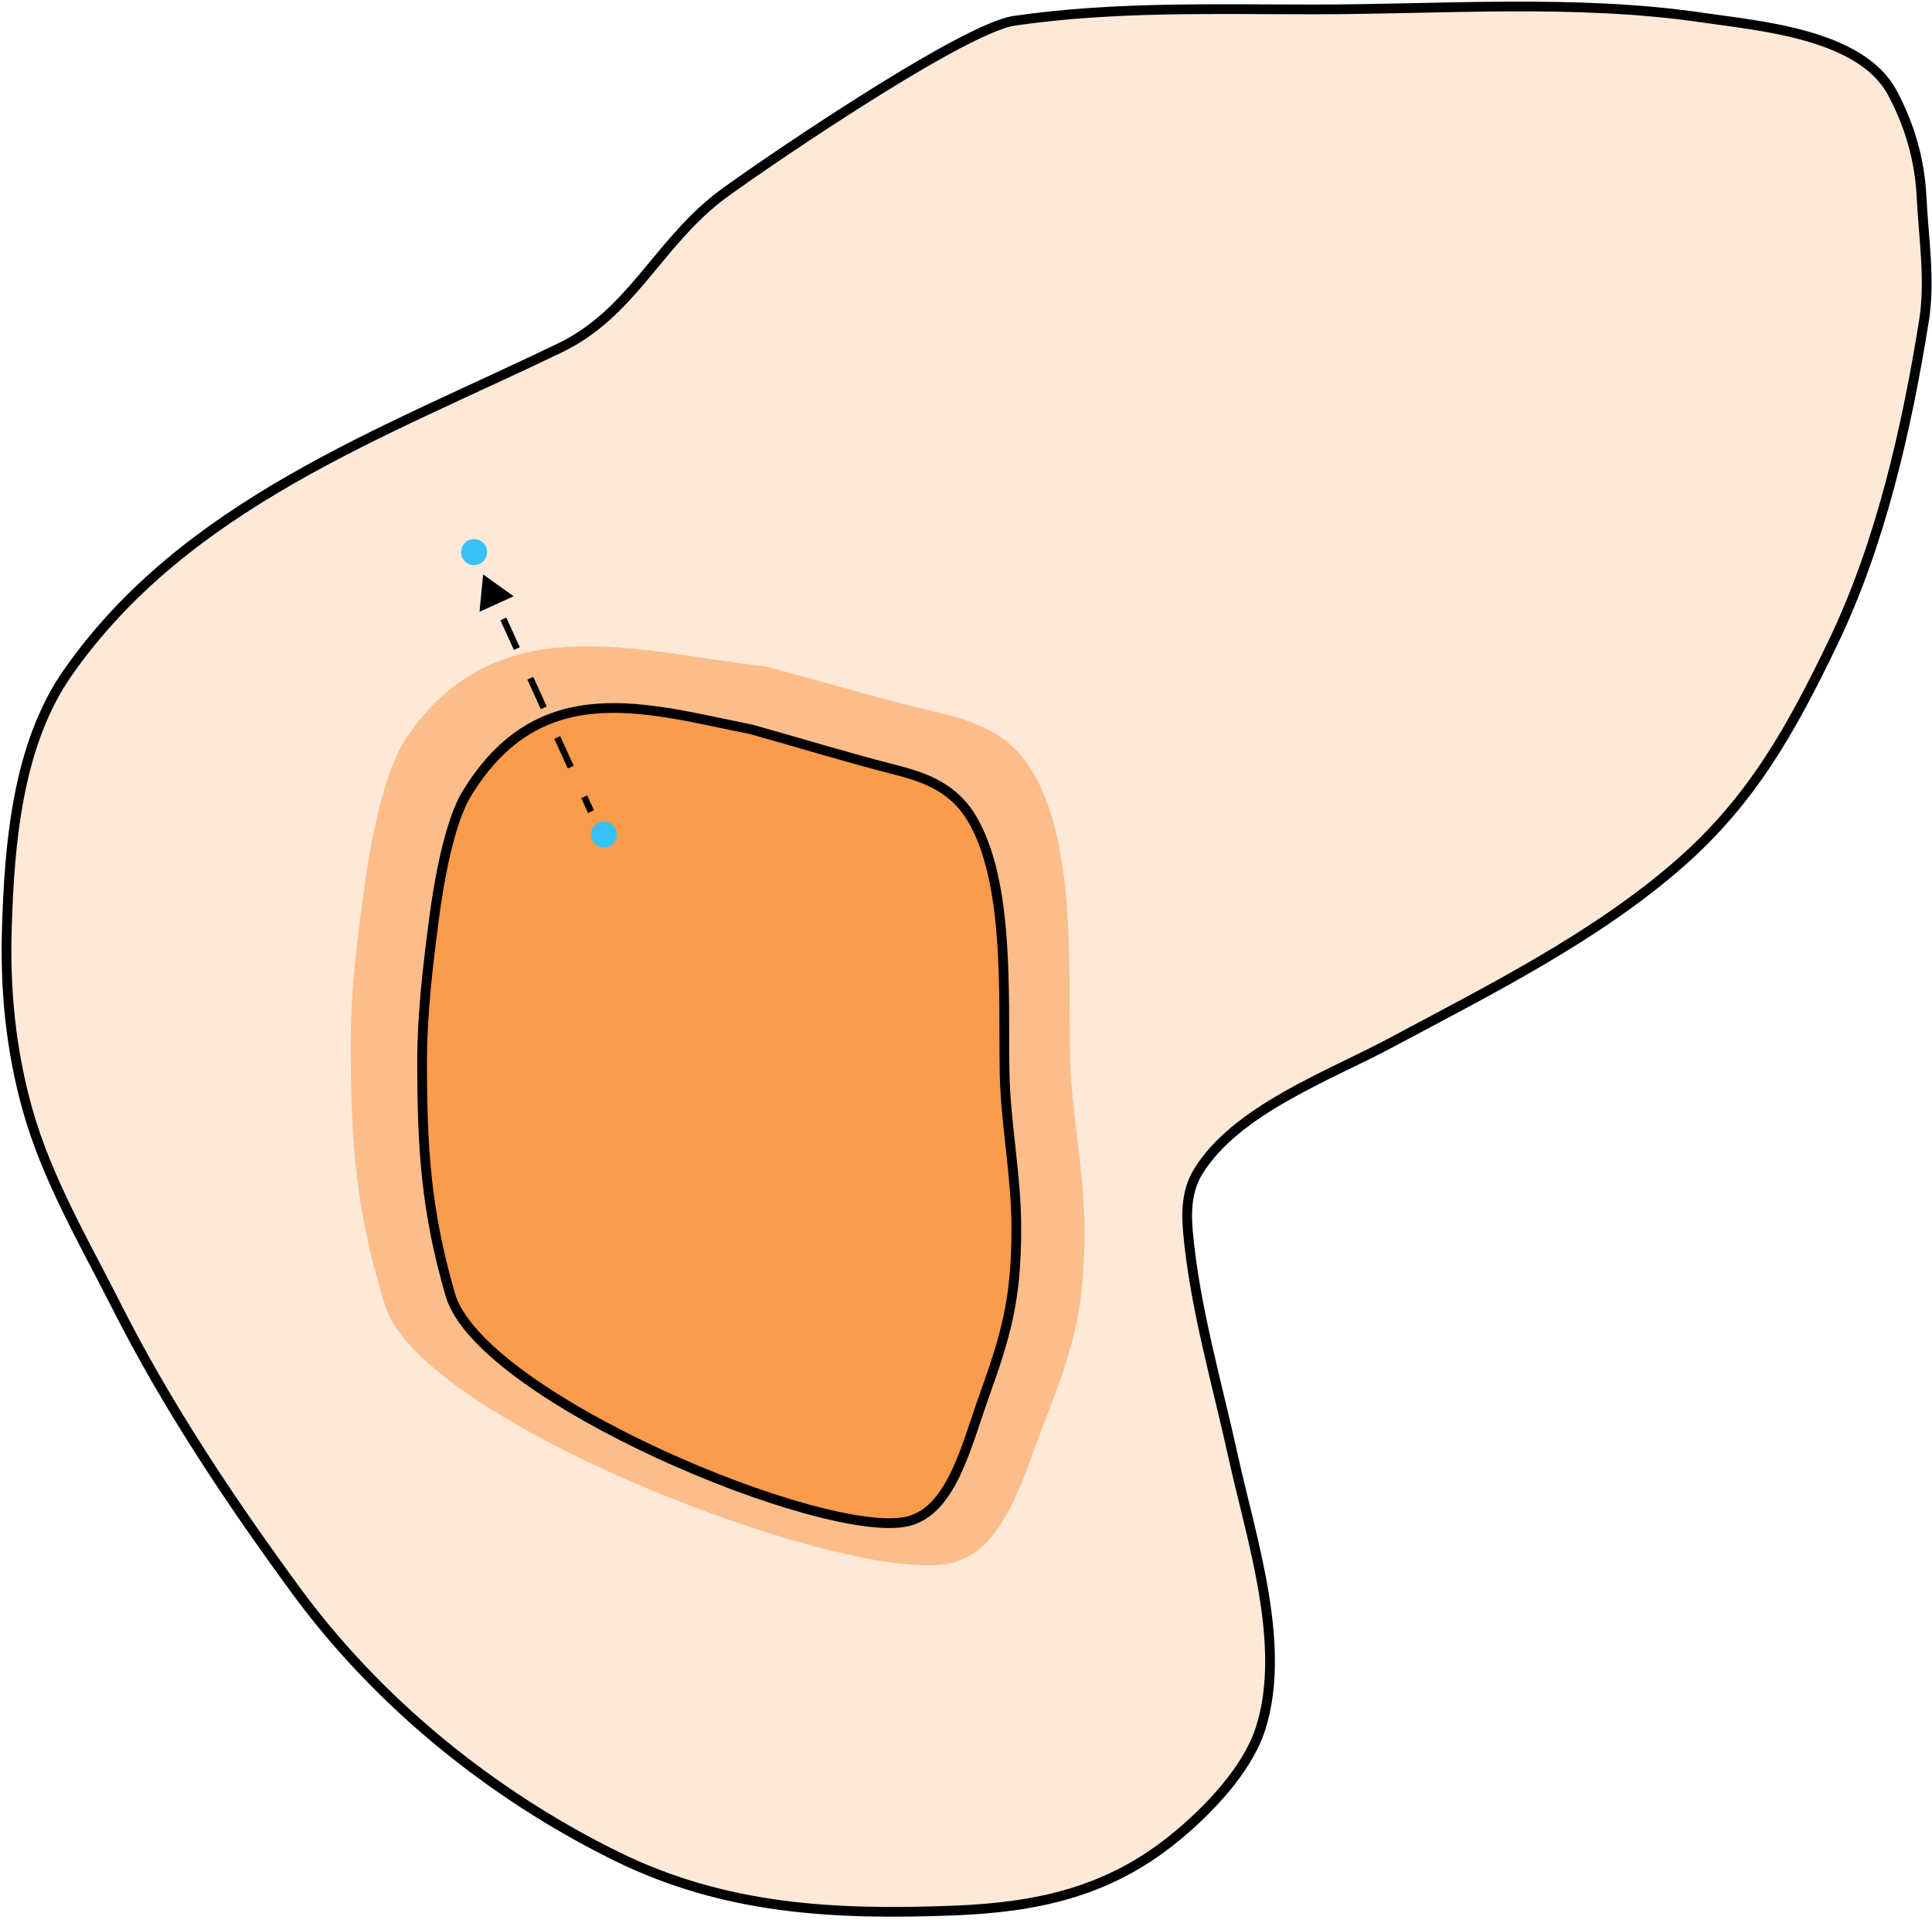
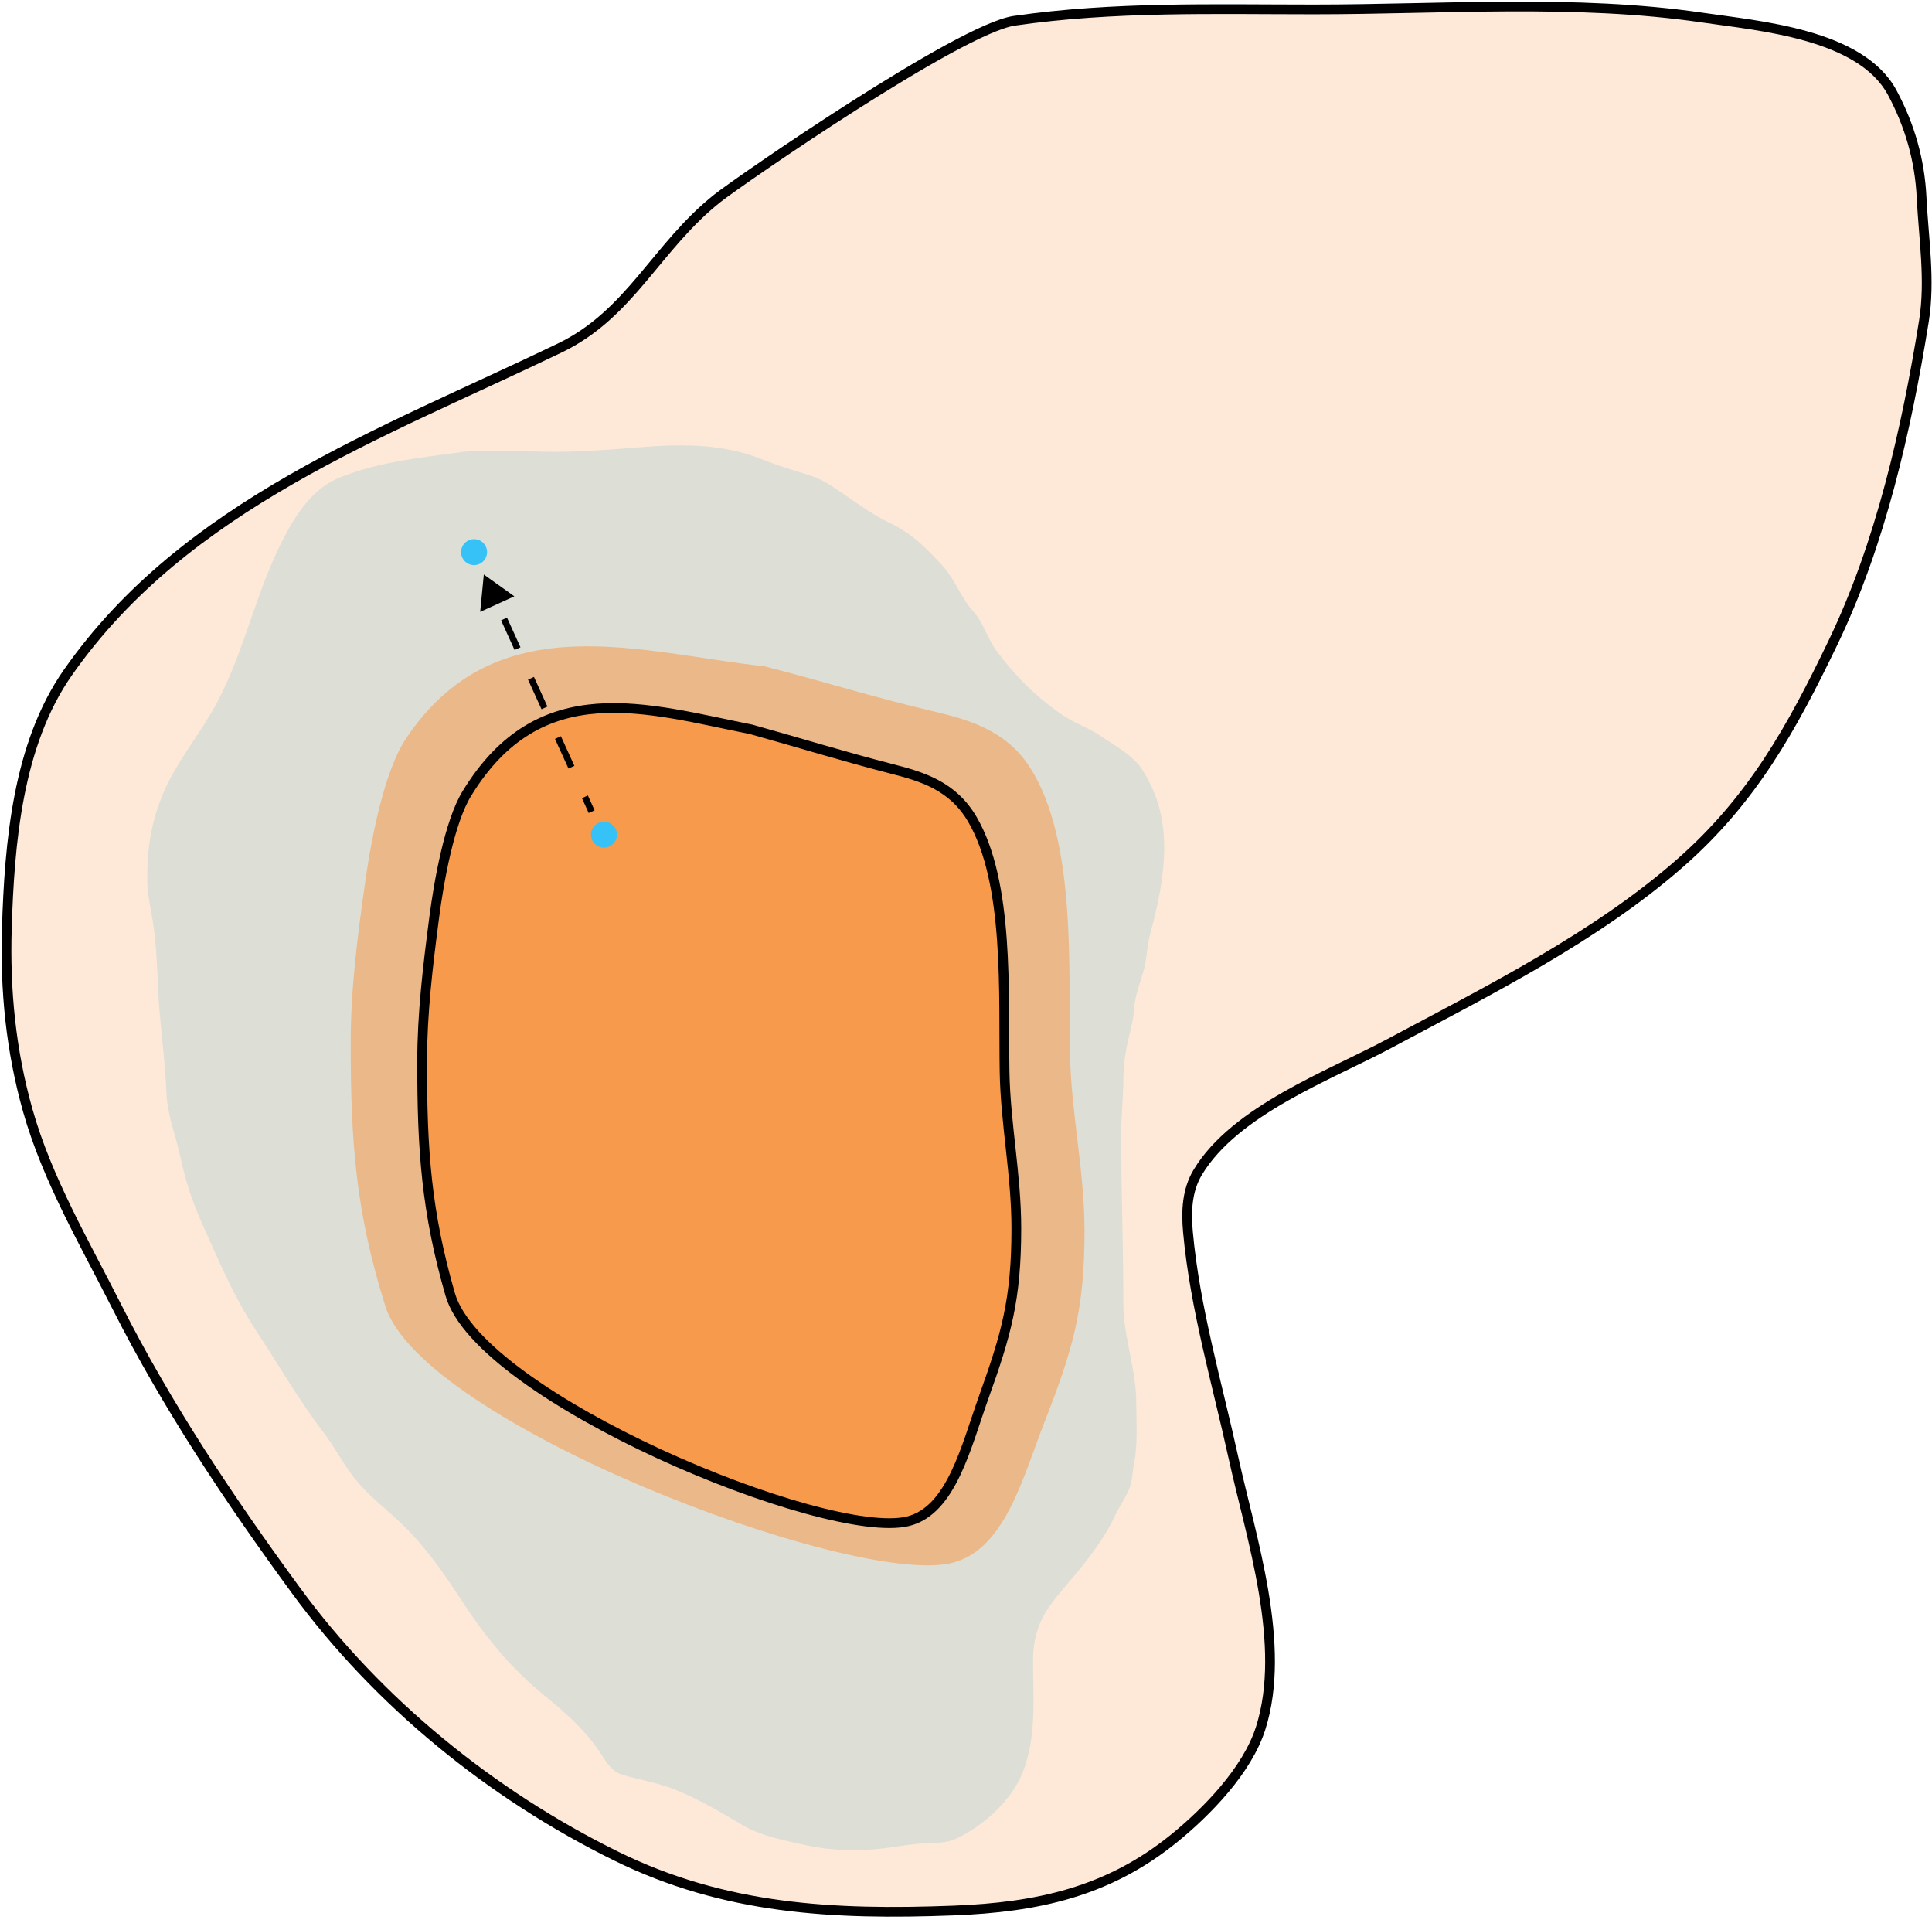
<svg xmlns="http://www.w3.org/2000/svg" width="595" height="591" viewBox="0 0 595 591" fill="none">
+   <path d="M170.193 139.122C168.299 139.122 146.5 138.597 142.676 139.122C129 141 116.888 142.131 104.639 147.031C95.651 150.626 90.28 159.67 86.245 167.889C78.116 184.449 74.549 203.271 65.203 219.244C60.463 227.345 54.491 234.747 50.672 243.339C46.665 252.355 45.338 260.78 45.338 270.672C45.338 275.848 46.642 280.389 47.325 285.46C48.184 291.832 48.395 298.145 48.686 304.552C49.171 315.224 50.834 325.833 51.261 336.52C51.541 343.523 54.112 349.494 55.565 356.274C57.028 363.1 59.04 369.576 61.892 375.955C67.235 387.903 71.845 399.078 79.109 410.093C85.937 420.449 92.079 431.202 99.636 441.068C103.111 445.606 105.692 450.771 109.237 455.231C113.162 460.169 118.215 464.088 122.811 468.364C130.317 475.344 136.252 483.706 141.83 492.312C149.188 503.664 157.167 513.558 167.691 522.109C174.186 527.386 180.552 533.025 185.091 540.061C186.868 542.815 188.473 545.529 191.75 546.499C197.055 548.069 202.595 548.924 207.752 550.987C215.435 554.06 221.823 557.965 228.904 562.096C234.522 565.373 242.08 566.815 248.401 568.203C255.299 569.717 262.768 569.99 269.811 569.38C274.956 568.935 279.965 567.773 285.151 567.578C288.373 567.456 291.694 567.508 294.679 566.069C303.121 561.999 311.76 554.213 315.133 545.322C319.271 534.412 318.149 523.063 318.149 511.588C318.149 502.565 320.735 497.168 326.463 490.399C332.648 483.089 339.218 475.626 343.311 466.855C344.588 464.119 346.332 461.628 347.578 458.909C348.765 456.32 348.719 453.244 349.271 450.485C350.477 444.454 349.933 438.076 349.933 431.945C349.933 421.553 345.96 411.665 345.96 401.338C345.96 384.097 345.298 366.674 345.298 349.358C345.298 343.556 345.96 338.048 345.96 332.326C345.96 329.242 346.256 326.594 346.769 323.571C347.479 319.393 349.058 314.77 349.271 310.622C349.468 306.767 351.205 302.466 352.25 298.703C353.265 295.051 353.234 291.129 354.237 287.52C356.58 279.084 358.541 269.833 358.541 260.997C358.541 252.1 356.544 244.474 351.772 236.975C348.962 232.559 343.101 229.43 338.823 226.527C335.081 223.988 330.691 222.58 327.051 220.053C318.921 214.407 312.865 208.399 306.929 200.409C303.938 196.382 302.938 191.785 299.609 188.085C295.794 183.846 294.115 178.354 290.228 174.143C285.082 168.568 280.789 164.185 273.931 160.973C269.508 158.902 264.721 155.514 260.688 152.733C257.446 150.497 253.756 147.788 249.946 146.553C245.118 144.987 239.927 143.531 235.232 141.624C221.763 136.152 208.46 136.748 194.104 137.945C186.061 138.615 178.277 139.122 170.193 139.122Z" fill="#36C2F6" fill-opacity="0.2" />
  <path d="M404.722 2.896C373.667 2.896 343.174 1.943 312.396 6.389C295.5 8.829 227.666 55.723 221 61C202.174 75.904 194.244 96.619 172.429 107.133C117.537 133.59 57.134 155.323 20.91 207.071C5.366 229.277 2.907 259.762 2.105 285.875C1.518 304.984 3.363 323.547 8.552 341.933C14.539 363.143 26.139 382.885 36.044 402.469C51.536 433.101 70.865 462.045 91.118 489.691C116.39 524.19 151.316 552.588 189.802 571.54C223.118 587.946 256.649 589.706 293.59 588.286C319.468 587.29 341.243 582.568 361.559 566.077C371.706 557.84 384.119 545.118 388.245 532.138C396.386 506.523 385.304 473.62 379.827 448.677C374.826 425.897 367.976 402.674 365.857 379.365C365.279 373.005 365.529 366.501 368.902 360.918C380.443 341.815 409.549 331.124 428.005 321.247C458.339 305.014 491.548 288.512 517.555 265.636C539.685 246.172 551.749 224.369 564.479 197.937C579.167 167.44 587.164 132.152 592.509 98.894C594.534 86.291 592.409 73.384 591.792 60.746C591.236 49.342 588.191 38.644 582.748 28.508C573.041 10.434 541.705 7.974 524.182 5.404C485.237 -0.309 443.867 2.896 404.722 2.896Z" fill="#FB923C" fill-opacity="0.2" stroke="black" stroke-width="3" stroke-linecap="round" />
  <path d="M124.907 227.599C152.796 185.469 197.735 201.206 235.402 205.142C253.354 209.731 268.507 214.561 286.761 218.859C297.847 221.47 309.704 224.6 317.218 236.338C331.412 258.512 329.043 297.292 329.525 324.366C329.85 342.655 334 360.365 334 379.184C334 403.835 330.187 416.102 321.693 437.817C314.907 455.165 309.381 477.659 292.728 481.354C261.557 488.27 130.013 438.171 118.691 402.224C109.573 373.276 108 351.83 108 321.188C108 304.088 110.215 287.419 112.6 270.659C114.393 258.054 118.39 237.442 124.907 227.599Z" fill="#FB923C" fill-opacity="0.5" />
  <path d="M143.69 244.487C166.273 207.307 199.131 218.165 231.337 224.574C245.873 228.624 259.968 232.981 274.749 236.774C283.726 239.078 293.327 241.84 299.411 252.199C310.904 271.768 308.986 305.992 309.376 329.885C309.64 346.026 313 361.655 313 378.264C313 400.018 309.913 410.844 303.035 430.008C297.54 445.317 293.065 465.169 279.581 468.43C254.34 474.533 147.825 430.321 138.657 398.597C131.274 373.049 130 354.123 130 327.081C130 311.99 131.794 297.279 133.724 282.488C135.176 271.364 138.413 253.174 143.69 244.487Z" fill="#FB923C" fill-opacity="0.8" stroke="black" stroke-width="3" stroke-linecap="round" />
  <circle cx="186" cy="257" r="4" fill="#36C2F6" />
  <circle cx="146" cy="170" r="4" fill="#36C2F6" />
-   <path d="M148.791 176.886L147.675 188.379L158.186 183.598L148.791 176.886ZM182.91 249.487L180.834 244.923L179.014 245.751L181.09 250.315L182.91 249.487ZM176.683 235.796L172.532 226.669L170.712 227.497L174.863 236.624L176.683 235.796ZM168.381 217.542L164.23 208.416L162.409 209.244L166.561 218.371L168.381 217.542ZM160.079 199.289L155.928 190.162L154.107 190.99L158.258 200.117L160.079 199.289ZM148.791 176.886L147.675 188.379L158.186 183.598L148.791 176.886ZM182.91 249.487L180.834 244.923L179.014 245.751L181.09 250.315L182.91 249.487ZM176.683 235.796L172.532 226.669L170.712 227.497L174.863 236.624L176.683 235.796ZM168.381 217.542L164.23 208.416L162.409 209.244L166.561 218.371L168.381 217.542ZM160.079 199.289L155.928 190.162L154.107 190.99L158.258 200.117L160.079 199.289Z" fill="black" />
+   <path d="M149 176.901L147.885 188.394L158.396 183.613L149 176.901ZM183.12 249.502L181.044 244.938L179.223 245.766L181.299 250.33L183.12 249.502ZM176.893 235.811L172.742 226.685L170.921 227.513L175.072 236.639L176.893 235.811ZM168.591 217.558L164.439 208.431L162.619 209.259L166.77 218.386L168.591 217.558ZM160.288 199.304L156.137 190.177L154.317 191.005L158.468 200.132L160.288 199.304ZM149 176.901L147.885 188.394L158.396 183.613L149 176.901ZM183.12 249.502L181.044 244.938L179.223 245.766L181.299 250.33L183.12 249.502ZM176.893 235.811L172.742 226.685L170.921 227.513L175.072 236.639L176.893 235.811ZM168.591 217.558L164.439 208.431L162.619 209.259L166.77 218.386L168.591 217.558ZM160.288 199.304L156.137 190.177L154.317 191.005L158.468 200.132L160.288 199.304Z" fill="black" />
</svg>
